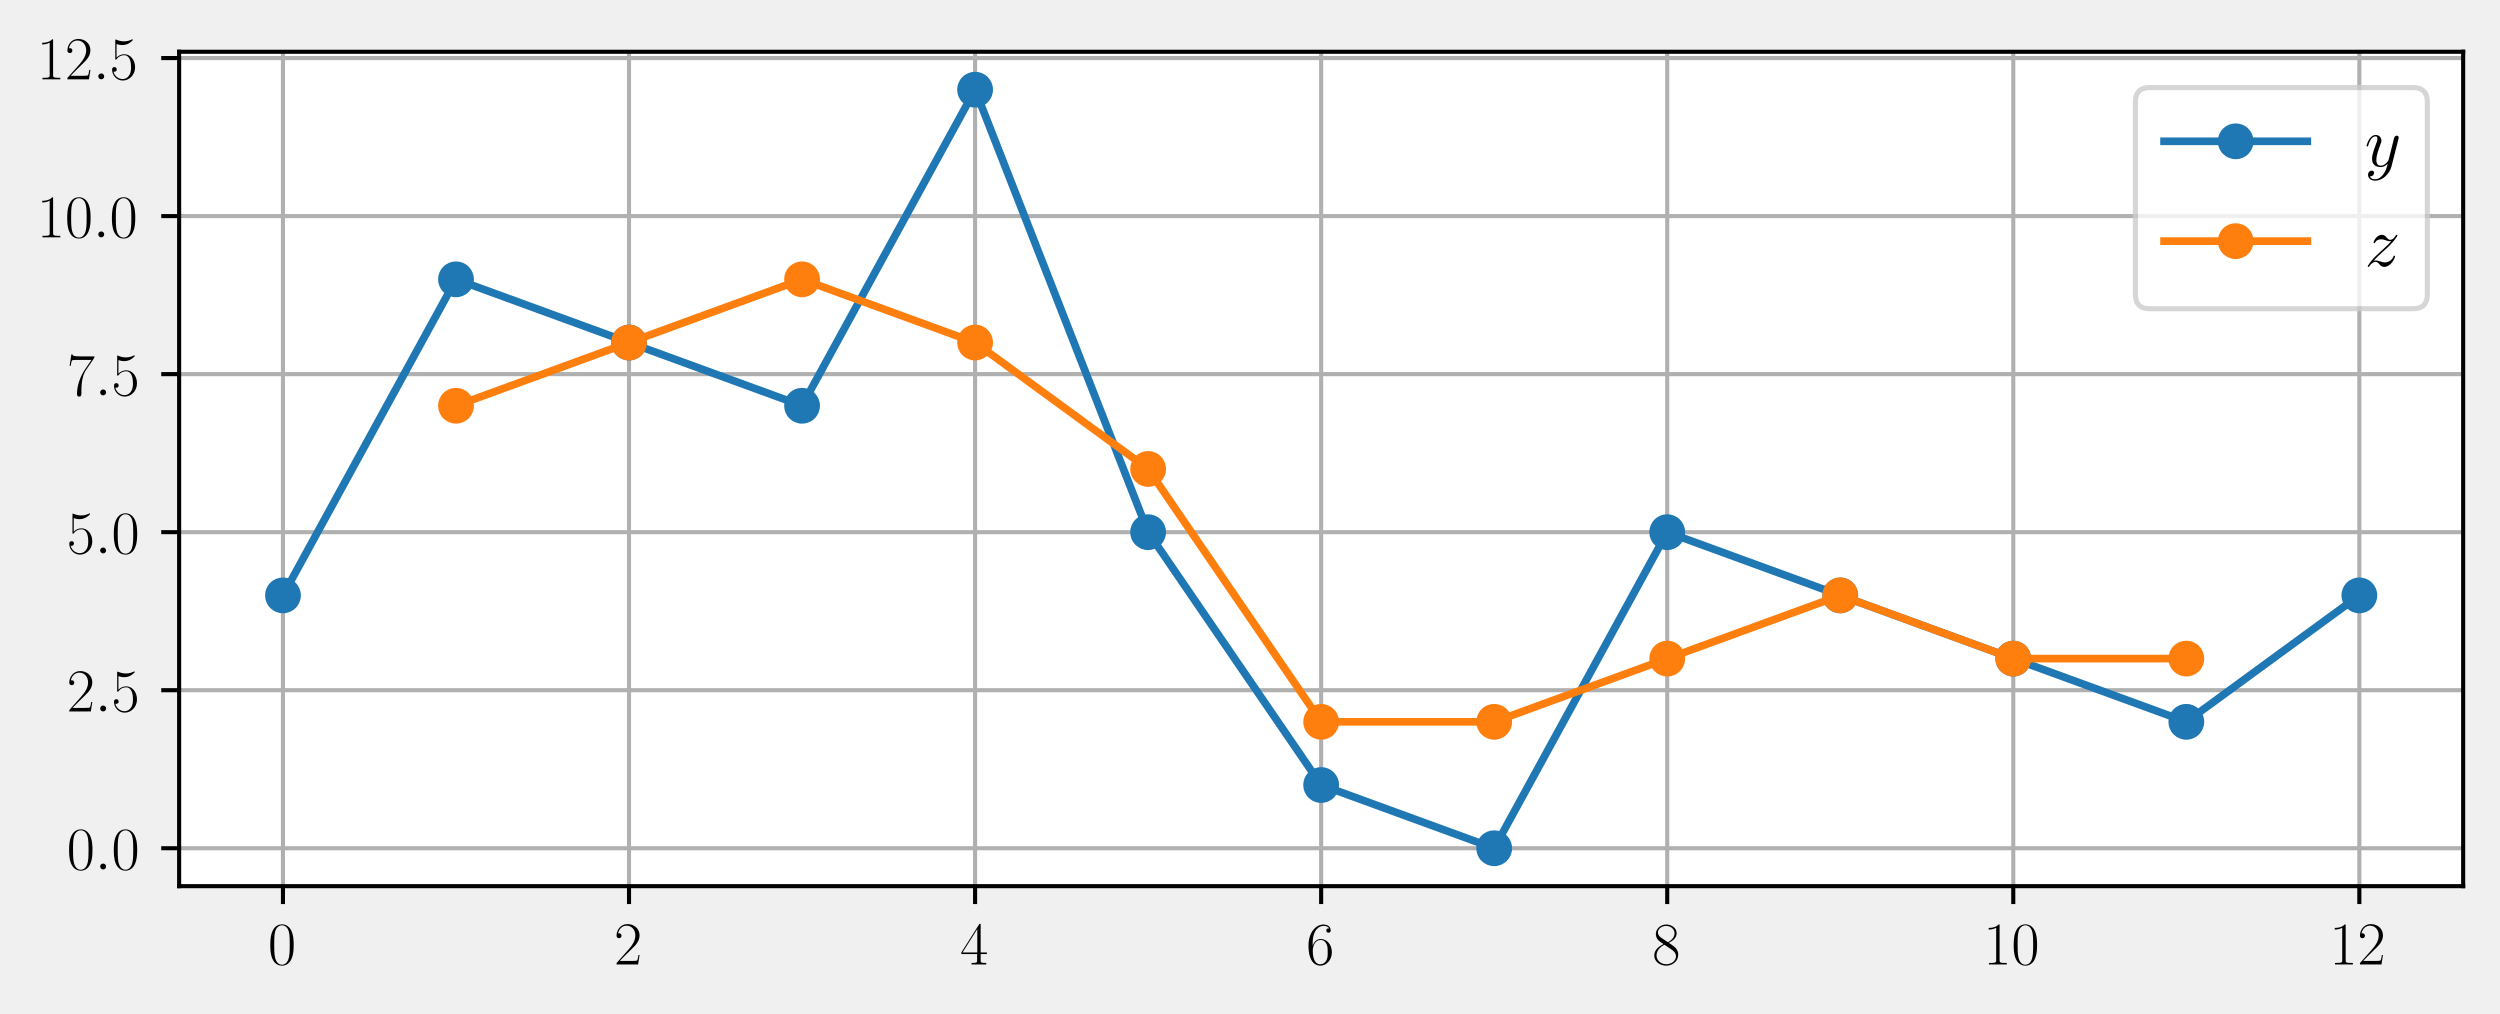
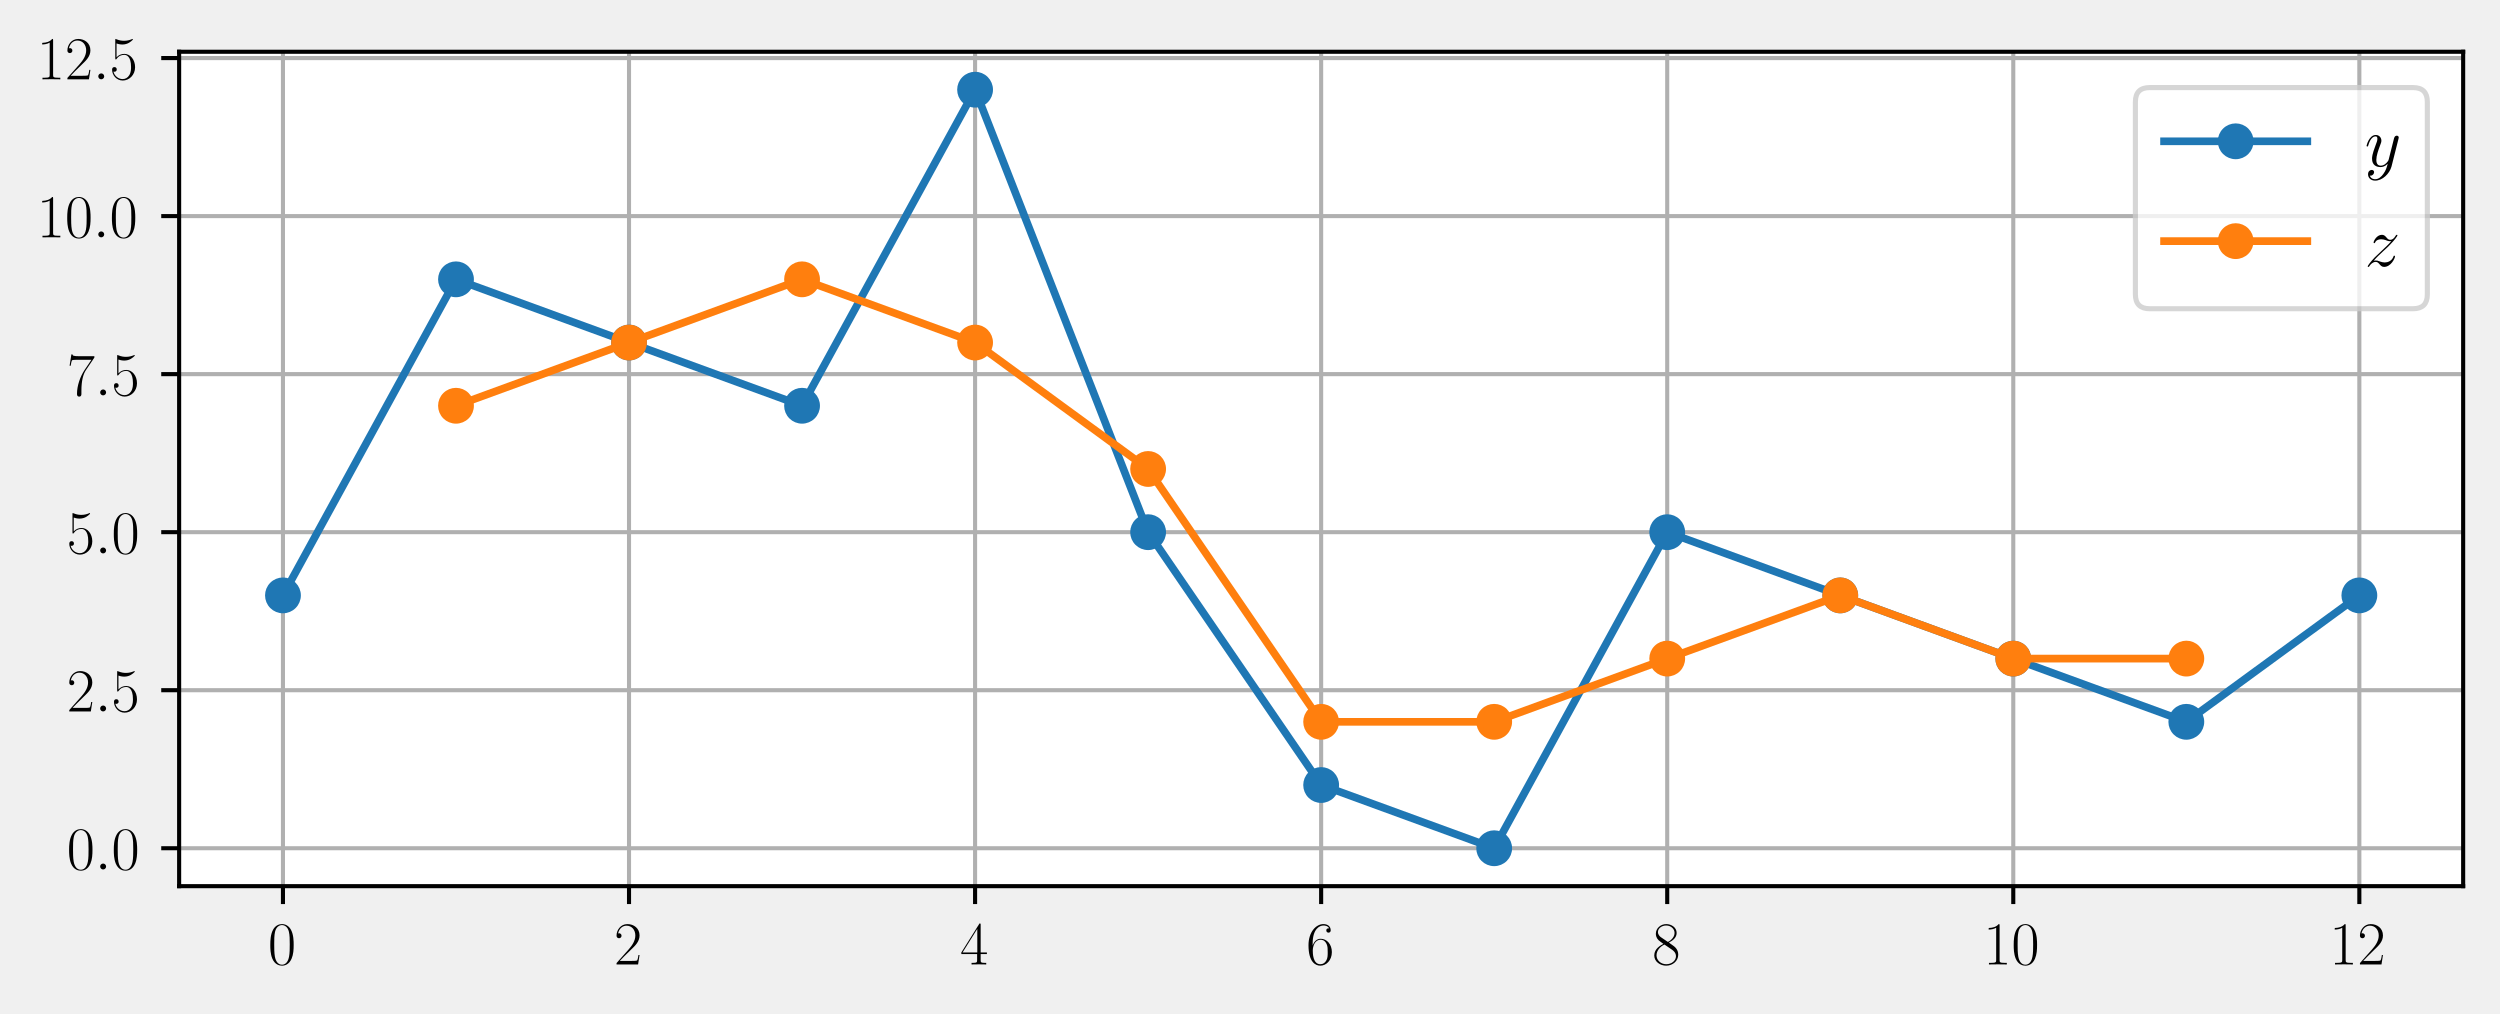
<svg xmlns="http://www.w3.org/2000/svg" xmlns:xlink="http://www.w3.org/1999/xlink" height="198.022pt" version="1.1" viewBox="0 0 488.611 198.022" width="488.611pt">
  <defs>
    <style type="text/css">*{stroke-linecap:butt;stroke-linejoin:round;}</style>
  </defs>
  <g id="figure_1">
    <g id="patch_1">
      <path d="M 0 198.022  L 488.611 198.022  L 488.611 0  L 0 0  z " style="fill:none;" />
    </g>
    <g id="axes_1">
      <g id="patch_2">
        <path d="M 35.011 173.196  L 481.411 173.196  L 481.411 10.116  L 35.011 10.116  z " style="fill:#ffffff;" />
      </g>
      <g id="matplotlib.axis_1">
        <g id="xtick_1">
          <g id="line2d_1">
-             <path clip-path="url(#pe44356526d)" d="M 55.302 173.196  L 55.302 10.116  " style="fill:none;stroke:#b0b0b0;stroke-linecap:square;stroke-width:0.8;" />
+             <path clip-path="url(#pc7c67363ea)" d="M 55.302 173.196  L 55.302 10.116  " style="fill:none;stroke:#b0b0b0;stroke-linecap:square;stroke-width:0.8;" />
          </g>
          <g id="line2d_2">
            <defs>
-               <path d="M 0 0  L 0 3.5  " id="m5ad56a36f9" style="stroke:#000000;stroke-width:0.8;" />
+               <path d="M 0 0  L 0 3.5  " id="m2294f889f7" style="stroke:#000000;stroke-width:0.8;" />
            </defs>
            <g>
-               <use style="stroke:#000000;stroke-width:0.8;" x="55.302" xlink:href="#m5ad56a36f9" y="173.196" />
+               <use style="stroke:#000000;stroke-width:0.8;" x="55.302" xlink:href="#m2294f889f7" y="173.196" />
            </g>
          </g>
          <g id="text_1">
            <g transform="translate(52.37505 188.4978)scale(0.12 -0.12)">
              <defs>
-                 <path d="M 2688 2025  C 2688 2416 2682 3080 2413 3591  C 2176 4039 1798 4198 1466 4198  C 1158 4198 768 4058 525 3597  C 269 3118 243 2524 243 2025  C 243 1661 250 1106 448 619  C 723 -39 1216 -128 1466 -128  C 1760 -128 2208 -7 2470 600  C 2662 1042 2688 1559 2688 2025  z M 1466 -26  C 1056 -26 813 325 723 812  C 653 1188 653 1738 653 2096  C 653 2588 653 2997 736 3387  C 858 3929 1216 4096 1466 4096  C 1728 4096 2067 3923 2189 3400  C 2272 3036 2278 2607 2278 2096  C 2278 1680 2278 1169 2202 792  C 2067 95 1690 -26 1466 -26  z " id="CMR17-30" transform="scale(0.015625)" />
+                 <path d="M 2688 2038  C 2688 2430 2682 3099 2413 3613  C 2176 4063 1798 4224 1466 4224  C 1158 4224 768 4082 525 3620  C 269 3137 243 2539 243 2038  C 243 1671 250 1112 448 623  C 723 -39 1216 -128 1466 -128  C 1760 -128 2208 -7 2470 604  C 2662 1048 2688 1568 2688 2038  z M 1466 -26  C 1056 -26 813 328 723 816  C 653 1196 653 1749 653 2109  C 653 2604 653 3015 736 3407  C 858 3954 1216 4121 1466 4121  C 1728 4121 2067 3947 2189 3420  C 2272 3054 2278 2623 2278 2109  C 2278 1691 2278 1176 2202 797  C 2067 96 1690 -26 1466 -26  z " id="CMR17-30" transform="scale(0.015625)" />
              </defs>
              <use transform="scale(0.996264)" xlink:href="#CMR17-30" />
            </g>
          </g>
        </g>
        <g id="xtick_2">
          <g id="line2d_3">
-             <path clip-path="url(#pe44356526d)" d="M 122.938 173.196  L 122.938 10.116  " style="fill:none;stroke:#b0b0b0;stroke-linecap:square;stroke-width:0.8;" />
+             <path clip-path="url(#pc7c67363ea)" d="M 122.938 173.196  L 122.938 10.116  " style="fill:none;stroke:#b0b0b0;stroke-linecap:square;stroke-width:0.8;" />
          </g>
          <g id="line2d_4">
            <g>
-               <use style="stroke:#000000;stroke-width:0.8;" x="122.938" xlink:href="#m5ad56a36f9" y="173.196" />
+               <use style="stroke:#000000;stroke-width:0.8;" x="122.938" xlink:href="#m2294f889f7" y="173.196" />
            </g>
          </g>
          <g id="text_2">
            <g transform="translate(120.0114 188.4978)scale(0.12 -0.12)">
              <defs>
-                 <path d="M 2669 989  L 2554 989  C 2490 536 2438 459 2413 420  C 2381 369 1920 369 1830 369  L 602 369  C 832 619 1280 1072 1824 1597  C 2214 1967 2669 2402 2669 3035  C 2669 3790 2067 4224 1395 4224  C 691 4224 262 3604 262 3030  C 262 2780 448 2748 525 2748  C 589 2748 781 2787 781 3010  C 781 3207 614 3264 525 3264  C 486 3264 448 3258 422 3245  C 544 3790 915 4058 1306 4058  C 1862 4058 2227 3617 2227 3035  C 2227 2479 1901 2000 1536 1584  L 262 146  L 262 0  L 2515 0  L 2669 989  z " id="CMR17-32" transform="scale(0.015625)" />
+                 <path d="M 2669 990  L 2554 990  C 2490 537 2438 460 2413 422  C 2381 371 1920 371 1830 371  L 602 371  C 832 620 1280 1073 1824 1596  C 2214 1966 2669 2400 2669 3033  C 2669 3788 2067 4224 1395 4224  C 691 4224 262 3603 262 3027  C 262 2777 448 2745 525 2745  C 589 2745 781 2783 781 3007  C 781 3206 614 3264 525 3264  C 486 3264 448 3257 422 3244  C 544 3788 915 4057 1306 4057  C 1862 4057 2227 3616 2227 3033  C 2227 2477 1901 1998 1536 1583  L 262 147  L 262 0  L 2515 0  L 2669 990  z " id="CMR17-32" transform="scale(0.015625)" />
              </defs>
              <use transform="scale(0.996264)" xlink:href="#CMR17-32" />
            </g>
          </g>
        </g>
        <g id="xtick_3">
          <g id="line2d_5">
-             <path clip-path="url(#pe44356526d)" d="M 190.574 173.196  L 190.574 10.116  " style="fill:none;stroke:#b0b0b0;stroke-linecap:square;stroke-width:0.8;" />
+             <path clip-path="url(#pc7c67363ea)" d="M 190.574 173.196  L 190.574 10.116  " style="fill:none;stroke:#b0b0b0;stroke-linecap:square;stroke-width:0.8;" />
          </g>
          <g id="line2d_6">
            <g>
-               <use style="stroke:#000000;stroke-width:0.8;" x="190.574" xlink:href="#m5ad56a36f9" y="173.196" />
+               <use style="stroke:#000000;stroke-width:0.8;" x="190.574" xlink:href="#m2294f889f7" y="173.196" />
            </g>
          </g>
          <g id="text_3">
            <g transform="translate(187.6478 188.4978)scale(0.12 -0.12)">
              <defs>
-                 <path d="M 2150 4122  C 2150 4256 2144 4256 2029 4256  L 128 1254  L 128 1088  L 1779 1088  L 1779 457  C 1779 224 1766 160 1318 160  L 1197 160  L 1197 0  C 1402 0 1747 0 1965 0  C 2182 0 2528 0 2733 0  L 2733 160  L 2611 160  C 2163 160 2150 224 2150 457  L 2150 1088  L 2803 1088  L 2803 1254  L 2150 1254  L 2150 4122  z M 1798 3703  L 1798 1254  L 256 1254  L 1798 3703  z " id="CMR17-34" transform="scale(0.015625)" />
+                 <path d="M 2150 4147  C 2150 4281 2144 4288 2029 4288  L 128 1254  L 128 1088  L 1779 1088  L 1779 460  C 1779 230 1766 166 1318 166  L 1197 166  L 1197 0  C 1402 12 1747 12 1965 12  C 2182 12 2528 12 2733 0  L 2733 166  L 2611 166  C 2163 166 2150 230 2150 460  L 2150 1088  L 2803 1088  L 2803 1254  L 2150 1254  L 2150 4147  z M 1798 3723  L 1798 1254  L 256 1254  L 1798 3723  z " id="CMR17-34" transform="scale(0.015625)" />
              </defs>
              <use transform="scale(0.996264)" xlink:href="#CMR17-34" />
            </g>
          </g>
        </g>
        <g id="xtick_4">
          <g id="line2d_7">
-             <path clip-path="url(#pe44356526d)" d="M 258.211 173.196  L 258.211 10.116  " style="fill:none;stroke:#b0b0b0;stroke-linecap:square;stroke-width:0.8;" />
+             <path clip-path="url(#pc7c67363ea)" d="M 258.211 173.196  L 258.211 10.116  " style="fill:none;stroke:#b0b0b0;stroke-linecap:square;stroke-width:0.8;" />
          </g>
          <g id="line2d_8">
            <g>
-               <use style="stroke:#000000;stroke-width:0.8;" x="258.211" xlink:href="#m5ad56a36f9" y="173.196" />
+               <use style="stroke:#000000;stroke-width:0.8;" x="258.211" xlink:href="#m2294f889f7" y="173.196" />
            </g>
          </g>
          <g id="text_4">
            <g transform="translate(255.2841 188.4978)scale(0.12 -0.12)">
              <defs>
-                 <path d="M 678 2176  C 678 3690 1395 4032 1811 4032  C 1946 4032 2272 4009 2400 3776  C 2298 3776 2106 3776 2106 3553  C 2106 3381 2246 3323 2336 3323  C 2394 3323 2566 3348 2566 3560  C 2566 3954 2246 4179 1805 4179  C 1043 4179 243 3390 243 1984  C 243 253 966 -128 1478 -128  C 2099 -128 2688 427 2688 1283  C 2688 2081 2170 2662 1517 2662  C 1126 2662 838 2407 678 1960  L 678 2176  z M 1478 25  C 691 25 691 1200 691 1436  C 691 1896 909 2560 1504 2560  C 1613 2560 1926 2560 2138 2120  C 2253 1870 2253 1609 2253 1289  C 2253 944 2253 690 2118 434  C 1978 171 1773 25 1478 25  z " id="CMR17-36" transform="scale(0.015625)" />
+                 <path d="M 678 2198  C 678 3712 1395 4076 1811 4076  C 1946 4076 2272 4049 2400 3782  C 2298 3782 2106 3782 2106 3558  C 2106 3385 2246 3328 2336 3328  C 2394 3328 2566 3353 2566 3571  C 2566 3987 2246 4224 1805 4224  C 1043 4224 243 3411 243 2011  C 243 257 966 -128 1478 -128  C 2099 -128 2688 431 2688 1295  C 2688 2101 2170 2688 1517 2688  C 1126 2688 838 2430 678 1979  L 678 2198  z M 1478 25  C 691 25 691 1212 691 1450  C 691 1914 909 2585 1504 2585  C 1613 2585 1926 2585 2138 2140  C 2253 1889 2253 1624 2253 1302  C 2253 954 2253 696 2118 438  C 1978 173 1773 25 1478 25  z " id="CMR17-36" transform="scale(0.015625)" />
              </defs>
              <use transform="scale(0.996264)" xlink:href="#CMR17-36" />
            </g>
          </g>
        </g>
        <g id="xtick_5">
          <g id="line2d_9">
-             <path clip-path="url(#pe44356526d)" d="M 325.847 173.196  L 325.847 10.116  " style="fill:none;stroke:#b0b0b0;stroke-linecap:square;stroke-width:0.8;" />
+             <path clip-path="url(#pc7c67363ea)" d="M 325.847 173.196  L 325.847 10.116  " style="fill:none;stroke:#b0b0b0;stroke-linecap:square;stroke-width:0.8;" />
          </g>
          <g id="line2d_10">
            <g>
-               <use style="stroke:#000000;stroke-width:0.8;" x="325.847" xlink:href="#m5ad56a36f9" y="173.196" />
+               <use style="stroke:#000000;stroke-width:0.8;" x="325.847" xlink:href="#m2294f889f7" y="173.196" />
            </g>
          </g>
          <g id="text_5">
            <g transform="translate(322.9205 188.4978)scale(0.12 -0.12)">
              <defs>
-                 <path d="M 1741 2264  C 2144 2467 2554 2773 2554 3263  C 2554 3841 1990 4179 1472 4179  C 890 4179 378 3759 378 3180  C 378 3021 416 2747 666 2505  C 730 2442 998 2251 1171 2130  C 883 1983 211 1634 211 934  C 211 279 838 -128 1459 -128  C 2144 -128 2720 362 2720 1010  C 2720 1590 2330 1857 2074 2029  L 1741 2264  z M 902 2822  C 851 2854 595 3051 595 3351  C 595 3739 998 4032 1459 4032  C 1965 4032 2336 3676 2336 3262  C 2336 2669 1670 2331 1638 2331  C 1632 2331 1626 2331 1574 2370  L 902 2822  z M 2080 1519  C 2176 1449 2483 1240 2483 851  C 2483 381 2010 25 1472 25  C 890 25 448 438 448 940  C 448 1443 838 1862 1280 2060  L 2080 1519  z " id="CMR17-38" transform="scale(0.015625)" />
+                 <path d="M 1741 2289  C 2144 2494 2554 2803 2554 3298  C 2554 3884 1990 4224 1472 4224  C 890 4224 378 3800 378 3215  C 378 3054 416 2777 666 2533  C 730 2469 998 2276 1171 2154  C 883 2006 211 1652 211 945  C 211 282 838 -128 1459 -128  C 2144 -128 2720 366 2720 1022  C 2720 1607 2330 1877 2074 2051  L 1741 2289  z M 902 2855  C 851 2887 595 3086 595 3388  C 595 3781 998 4076 1459 4076  C 1965 4076 2336 3716 2336 3298  C 2336 2700 1670 2359 1638 2359  C 1632 2359 1626 2359 1574 2398  L 902 2855  z M 2080 1536  C 2176 1466 2483 1253 2483 861  C 2483 385 2010 25 1472 25  C 890 25 448 443 448 951  C 448 1459 838 1884 1280 2083  L 2080 1536  z " id="CMR17-38" transform="scale(0.015625)" />
              </defs>
              <use transform="scale(0.996264)" xlink:href="#CMR17-38" />
            </g>
          </g>
        </g>
        <g id="xtick_6">
          <g id="line2d_11">
-             <path clip-path="url(#pe44356526d)" d="M 393.483 173.196  L 393.483 10.116  " style="fill:none;stroke:#b0b0b0;stroke-linecap:square;stroke-width:0.8;" />
+             <path clip-path="url(#pc7c67363ea)" d="M 393.483 173.196  L 393.483 10.116  " style="fill:none;stroke:#b0b0b0;stroke-linecap:square;stroke-width:0.8;" />
          </g>
          <g id="line2d_12">
            <g>
-               <use style="stroke:#000000;stroke-width:0.8;" x="393.483" xlink:href="#m5ad56a36f9" y="173.196" />
+               <use style="stroke:#000000;stroke-width:0.8;" x="393.483" xlink:href="#m2294f889f7" y="173.196" />
            </g>
          </g>
          <g id="text_6">
            <g transform="translate(387.6304 188.4978)scale(0.12 -0.12)">
              <defs>
-                 <path d="M 1702 4058  C 1702 4192 1696 4192 1606 4192  C 1357 3916 979 3827 621 3827  C 602 3827 570 3827 563 3808  C 557 3795 557 3782 557 3648  C 755 3648 1088 3686 1344 3839  L 1344 461  C 1344 236 1331 160 781 160  L 589 160  L 589 0  C 896 0 1216 0 1523 0  C 1830 0 2150 0 2458 0  L 2458 160  L 2266 160  C 1715 160 1702 230 1702 458  L 1702 4058  z " id="CMR17-31" transform="scale(0.015625)" />
+                 <path d="M 1702 4083  C 1702 4217 1696 4224 1606 4224  C 1357 3927 979 3833 621 3820  C 602 3820 570 3820 563 3808  C 557 3795 557 3782 557 3648  C 755 3648 1088 3686 1344 3839  L 1344 467  C 1344 243 1331 166 781 166  L 589 166  L 589 0  C 896 6 1216 12 1523 12  C 1830 12 2150 6 2458 0  L 2458 166  L 2266 166  C 1715 166 1702 236 1702 467  L 1702 4083  z " id="CMR17-31" transform="scale(0.015625)" />
              </defs>
              <use transform="scale(0.996264)" xlink:href="#CMR17-31" />
              <use transform="translate(45.69048 0)scale(0.996264)" xlink:href="#CMR17-30" />
            </g>
          </g>
        </g>
        <g id="xtick_7">
          <g id="line2d_13">
-             <path clip-path="url(#pe44356526d)" d="M 461.12 173.196  L 461.12 10.116  " style="fill:none;stroke:#b0b0b0;stroke-linecap:square;stroke-width:0.8;" />
+             <path clip-path="url(#pc7c67363ea)" d="M 461.12 173.196  L 461.12 10.116  " style="fill:none;stroke:#b0b0b0;stroke-linecap:square;stroke-width:0.8;" />
          </g>
          <g id="line2d_14">
            <g>
-               <use style="stroke:#000000;stroke-width:0.8;" x="461.12" xlink:href="#m5ad56a36f9" y="173.196" />
+               <use style="stroke:#000000;stroke-width:0.8;" x="461.12" xlink:href="#m2294f889f7" y="173.196" />
            </g>
          </g>
          <g id="text_7">
            <g transform="translate(455.2667 188.4978)scale(0.12 -0.12)">
              <use transform="scale(0.996264)" xlink:href="#CMR17-31" />
              <use transform="translate(45.69048 0)scale(0.996264)" xlink:href="#CMR17-32" />
            </g>
          </g>
        </g>
      </g>
      <g id="matplotlib.axis_2">
        <g id="ytick_1">
          <g id="line2d_15">
-             <path clip-path="url(#pe44356526d)" d="M 35.011 165.783  L 481.411 165.783  " style="fill:none;stroke:#b0b0b0;stroke-linecap:square;stroke-width:0.8;" />
+             <path clip-path="url(#pc7c67363ea)" d="M 35.011 165.783  L 481.411 165.783  " style="fill:none;stroke:#b0b0b0;stroke-linecap:square;stroke-width:0.8;" />
          </g>
          <g id="line2d_16">
            <defs>
-               <path d="M 0 0  L -3.5 0  " id="md5fdf3a765" style="stroke:#000000;stroke-width:0.8;" />
+               <path d="M 0 0  L -3.5 0  " id="m60856b01ac" style="stroke:#000000;stroke-width:0.8;" />
            </defs>
            <g>
-               <use style="stroke:#000000;stroke-width:0.8;" x="35.011" xlink:href="#md5fdf3a765" y="165.783" />
+               <use style="stroke:#000000;stroke-width:0.8;" x="35.011" xlink:href="#m60856b01ac" y="165.783" />
            </g>
          </g>
          <g id="text_8">
            <g transform="translate(13.05299 169.934)scale(0.12 -0.12)">
              <defs>
-                 <path d="M 1178 307  C 1178 492 1024 619 870 619  C 685 619 557 466 557 313  C 557 128 710 0 864 0  C 1050 0 1178 153 1178 307  z " id="CMMI12-3a" transform="scale(0.015625)" />
+                 <path d="M 1178 307  C 1178 492 1024 620 870 620  C 685 620 557 467 557 313  C 557 128 710 0 864 0  C 1050 0 1178 153 1178 307  z " id="CMMI12-3a" transform="scale(0.015625)" />
              </defs>
              <use transform="scale(0.996264)" xlink:href="#CMR17-30" />
              <use transform="translate(45.69048 0)scale(0.996264)" xlink:href="#CMMI12-3a" />
              <use transform="translate(72.78765 0)scale(0.996264)" xlink:href="#CMR17-30" />
            </g>
          </g>
        </g>
        <g id="ytick_2">
          <g id="line2d_17">
-             <path clip-path="url(#pe44356526d)" d="M 35.011 134.897  L 481.411 134.897  " style="fill:none;stroke:#b0b0b0;stroke-linecap:square;stroke-width:0.8;" />
+             <path clip-path="url(#pc7c67363ea)" d="M 35.011 134.897  L 481.411 134.897  " style="fill:none;stroke:#b0b0b0;stroke-linecap:square;stroke-width:0.8;" />
          </g>
          <g id="line2d_18">
            <g>
-               <use style="stroke:#000000;stroke-width:0.8;" x="35.011" xlink:href="#md5fdf3a765" y="134.897" />
+               <use style="stroke:#000000;stroke-width:0.8;" x="35.011" xlink:href="#m60856b01ac" y="134.897" />
            </g>
          </g>
          <g id="text_9">
            <g transform="translate(13.05299 139.0476)scale(0.12 -0.12)">
              <defs>
-                 <path d="M 730 3692  C 794 3666 1056 3584 1325 3584  C 1920 3584 2246 3911 2432 4100  C 2432 4157 2432 4192 2394 4192  C 2387 4192 2374 4192 2323 4163  C 2099 4058 1837 3973 1517 3973  C 1325 3973 1037 3999 723 4139  C 653 4171 640 4171 634 4171  C 602 4171 595 4164 595 4037  L 595 2203  C 595 2089 595 2057 659 2057  C 691 2057 704 2070 736 2114  C 941 2401 1222 2522 1542 2522  C 1766 2522 2246 2382 2246 1289  C 2246 1085 2246 715 2054 421  C 1894 159 1645 25 1370 25  C 947 25 518 320 403 814  C 429 807 480 795 506 795  C 589 795 749 840 749 1038  C 749 1210 627 1280 506 1280  C 358 1280 262 1190 262 1011  C 262 454 704 -128 1382 -128  C 2042 -128 2669 440 2669 1264  C 2669 2030 2170 2624 1549 2624  C 1222 2624 947 2503 730 2274  L 730 3692  z " id="CMR17-35" transform="scale(0.015625)" />
+                 <path d="M 730 3750  C 794 3724 1056 3641 1325 3641  C 1920 3641 2246 3961 2432 4140  C 2432 4191 2432 4224 2394 4224  C 2387 4224 2374 4224 2323 4198  C 2099 4102 1837 4032 1517 4032  C 1325 4032 1037 4055 723 4191  C 653 4224 640 4224 634 4224  C 602 4224 595 4217 595 4090  L 595 2231  C 595 2113 595 2080 659 2080  C 691 2080 704 2093 736 2139  C 941 2435 1222 2560 1542 2560  C 1766 2560 2246 2415 2246 1293  C 2246 1087 2246 716 2054 422  C 1894 159 1645 25 1370 25  C 947 25 518 319 403 812  C 429 806 480 793 506 793  C 589 793 749 838 749 1036  C 749 1209 627 1280 506 1280  C 358 1280 262 1190 262 1011  C 262 454 704 -128 1382 -128  C 2042 -128 2669 441 2669 1267  C 2669 2054 2170 2662 1549 2662  C 1222 2662 947 2540 730 2304  L 730 3750  z " id="CMR17-35" transform="scale(0.015625)" />
              </defs>
              <use transform="scale(0.996264)" xlink:href="#CMR17-32" />
              <use transform="translate(45.69048 0)scale(0.996264)" xlink:href="#CMMI12-3a" />
              <use transform="translate(72.78765 0)scale(0.996264)" xlink:href="#CMR17-35" />
            </g>
          </g>
        </g>
        <g id="ytick_3">
          <g id="line2d_19">
-             <path clip-path="url(#pe44356526d)" d="M 35.011 104.01  L 481.411 104.01  " style="fill:none;stroke:#b0b0b0;stroke-linecap:square;stroke-width:0.8;" />
+             <path clip-path="url(#pc7c67363ea)" d="M 35.011 104.01  L 481.411 104.01  " style="fill:none;stroke:#b0b0b0;stroke-linecap:square;stroke-width:0.8;" />
          </g>
          <g id="line2d_20">
            <g>
-               <use style="stroke:#000000;stroke-width:0.8;" x="35.011" xlink:href="#md5fdf3a765" y="104.01" />
+               <use style="stroke:#000000;stroke-width:0.8;" x="35.011" xlink:href="#m60856b01ac" y="104.01" />
            </g>
          </g>
          <g id="text_10">
            <g transform="translate(13.05299 108.1613)scale(0.12 -0.12)">
              <use transform="scale(0.996264)" xlink:href="#CMR17-35" />
              <use transform="translate(45.69048 0)scale(0.996264)" xlink:href="#CMMI12-3a" />
              <use transform="translate(72.78765 0)scale(0.996264)" xlink:href="#CMR17-30" />
            </g>
          </g>
        </g>
        <g id="ytick_4">
          <g id="line2d_21">
-             <path clip-path="url(#pe44356526d)" d="M 35.011 73.124  L 481.411 73.124  " style="fill:none;stroke:#b0b0b0;stroke-linecap:square;stroke-width:0.8;" />
+             <path clip-path="url(#pc7c67363ea)" d="M 35.011 73.124  L 481.411 73.124  " style="fill:none;stroke:#b0b0b0;stroke-linecap:square;stroke-width:0.8;" />
          </g>
          <g id="line2d_22">
            <g>
-               <use style="stroke:#000000;stroke-width:0.8;" x="35.011" xlink:href="#md5fdf3a765" y="73.124" />
+               <use style="stroke:#000000;stroke-width:0.8;" x="35.011" xlink:href="#m60856b01ac" y="73.124" />
            </g>
          </g>
          <g id="text_11">
            <g transform="translate(13.05299 77.27491)scale(0.12 -0.12)">
              <defs>
-                 <path d="M 2886 3941  L 2886 4081  L 1382 4081  C 634 4081 621 4165 595 4288  L 480 4288  L 294 3094  L 410 3094  C 429 3215 474 3540 550 3661  C 589 3712 1062 3712 1171 3712  L 2579 3712  L 1869 2661  C 1395 1954 1069 999 1069 165  C 1069 89 1069 -128 1299 -128  C 1530 -128 1530 89 1530 171  L 1530 465  C 1530 1508 1709 2196 2003 2636  L 2886 3941  z " id="CMR17-37" transform="scale(0.015625)" />
+                 <path d="M 2886 3955  L 2886 4096  L 1382 4096  C 634 4096 621 4166 595 4288  L 480 4288  L 294 3104  L 410 3104  C 429 3226 474 3552 550 3673  C 589 3724 1062 3724 1171 3724  L 2579 3724  L 1869 2670  C 1395 1961 1069 1003 1069 166  C 1069 89 1069 -128 1299 -128  C 1530 -128 1530 89 1530 172  L 1530 466  C 1530 1514 1709 2204 2003 2644  L 2886 3955  z " id="CMR17-37" transform="scale(0.015625)" />
              </defs>
              <use transform="scale(0.996264)" xlink:href="#CMR17-37" />
              <use transform="translate(45.69048 0)scale(0.996264)" xlink:href="#CMMI12-3a" />
              <use transform="translate(72.78765 0)scale(0.996264)" xlink:href="#CMR17-35" />
            </g>
          </g>
        </g>
        <g id="ytick_5">
          <g id="line2d_23">
-             <path clip-path="url(#pe44356526d)" d="M 35.011 42.237  L 481.411 42.237  " style="fill:none;stroke:#b0b0b0;stroke-linecap:square;stroke-width:0.8;" />
+             <path clip-path="url(#pc7c67363ea)" d="M 35.011 42.237  L 481.411 42.237  " style="fill:none;stroke:#b0b0b0;stroke-linecap:square;stroke-width:0.8;" />
          </g>
          <g id="line2d_24">
            <g>
-               <use style="stroke:#000000;stroke-width:0.8;" x="35.011" xlink:href="#md5fdf3a765" y="42.237" />
+               <use style="stroke:#000000;stroke-width:0.8;" x="35.011" xlink:href="#m60856b01ac" y="42.237" />
            </g>
          </g>
          <g id="text_12">
            <g transform="translate(7.2 46.38854)scale(0.12 -0.12)">
              <use transform="scale(0.996264)" xlink:href="#CMR17-31" />
              <use transform="translate(45.69048 0)scale(0.996264)" xlink:href="#CMR17-30" />
              <use transform="translate(91.38095 0)scale(0.996264)" xlink:href="#CMMI12-3a" />
              <use transform="translate(118.4781 0)scale(0.996264)" xlink:href="#CMR17-30" />
            </g>
          </g>
        </g>
        <g id="ytick_6">
          <g id="line2d_25">
-             <path clip-path="url(#pe44356526d)" d="M 35.011 11.351  L 481.411 11.351  " style="fill:none;stroke:#b0b0b0;stroke-linecap:square;stroke-width:0.8;" />
+             <path clip-path="url(#pc7c67363ea)" d="M 35.011 11.351  L 481.411 11.351  " style="fill:none;stroke:#b0b0b0;stroke-linecap:square;stroke-width:0.8;" />
          </g>
          <g id="line2d_26">
            <g>
-               <use style="stroke:#000000;stroke-width:0.8;" x="35.011" xlink:href="#md5fdf3a765" y="11.351" />
+               <use style="stroke:#000000;stroke-width:0.8;" x="35.011" xlink:href="#m60856b01ac" y="11.351" />
            </g>
          </g>
          <g id="text_13">
            <g transform="translate(7.2 15.50218)scale(0.12 -0.12)">
              <use transform="scale(0.996264)" xlink:href="#CMR17-31" />
              <use transform="translate(45.69048 0)scale(0.996264)" xlink:href="#CMR17-32" />
              <use transform="translate(91.38095 0)scale(0.996264)" xlink:href="#CMMI12-3a" />
              <use transform="translate(118.4781 0)scale(0.996264)" xlink:href="#CMR17-35" />
            </g>
          </g>
        </g>
      </g>
      <g id="line2d_27">
-         <path clip-path="url(#pe44356526d)" d="M 55.302 116.365  L 89.12 54.592  L 122.938 66.947  L 156.756 79.301  L 190.574 17.528  L 224.392 104.01  L 258.211 153.428  L 292.029 165.783  L 325.847 104.01  L 359.665 116.365  L 393.483 128.719  L 427.302 141.074  L 461.12 116.365  " style="fill:none;stroke:#1f77b4;stroke-linecap:square;stroke-width:1.5;" />
+         <path clip-path="url(#pc7c67363ea)" d="M 55.302 116.365  L 89.12 54.592  L 122.938 66.947  L 156.756 79.301  L 190.574 17.528  L 224.392 104.01  L 258.211 153.428  L 292.029 165.783  L 325.847 104.01  L 359.665 116.365  L 393.483 128.719  L 427.302 141.074  L 461.12 116.365  " style="fill:none;stroke:#1f77b4;stroke-linecap:square;stroke-width:1.5;" />
        <defs>
-           <path d="M 0 3  C 0.796 3 1.559 2.684 2.121 2.121  C 2.684 1.559 3 0.796 3 0  C 3 -0.796 2.684 -1.559 2.121 -2.121  C 1.559 -2.684 0.796 -3 0 -3  C -0.796 -3 -1.559 -2.684 -2.121 -2.121  C -2.684 -1.559 -3 -0.796 -3 0  C -3 0.796 -2.684 1.559 -2.121 2.121  C -1.559 2.684 -0.796 3 0 3  z " id="mad0268e6ea" style="stroke:#1f77b4;" />
+           <path d="M 0 3  C 0.796 3 1.559 2.684 2.121 2.121  C 2.684 1.559 3 0.796 3 0  C 3 -0.796 2.684 -1.559 2.121 -2.121  C 1.559 -2.684 0.796 -3 0 -3  C -0.796 -3 -1.559 -2.684 -2.121 -2.121  C -2.684 -1.559 -3 -0.796 -3 0  C -3 0.796 -2.684 1.559 -2.121 2.121  C -1.559 2.684 -0.796 3 0 3  z " id="mfbe352704d" style="stroke:#1f77b4;" />
        </defs>
-         <g clip-path="url(#pe44356526d)">
-           <use style="fill:#1f77b4;stroke:#1f77b4;" x="55.302" xlink:href="#mad0268e6ea" y="116.365" />
-           <use style="fill:#1f77b4;stroke:#1f77b4;" x="89.12" xlink:href="#mad0268e6ea" y="54.592" />
-           <use style="fill:#1f77b4;stroke:#1f77b4;" x="122.938" xlink:href="#mad0268e6ea" y="66.947" />
-           <use style="fill:#1f77b4;stroke:#1f77b4;" x="156.756" xlink:href="#mad0268e6ea" y="79.301" />
-           <use style="fill:#1f77b4;stroke:#1f77b4;" x="190.574" xlink:href="#mad0268e6ea" y="17.528" />
-           <use style="fill:#1f77b4;stroke:#1f77b4;" x="224.392" xlink:href="#mad0268e6ea" y="104.01" />
-           <use style="fill:#1f77b4;stroke:#1f77b4;" x="258.211" xlink:href="#mad0268e6ea" y="153.428" />
-           <use style="fill:#1f77b4;stroke:#1f77b4;" x="292.029" xlink:href="#mad0268e6ea" y="165.783" />
-           <use style="fill:#1f77b4;stroke:#1f77b4;" x="325.847" xlink:href="#mad0268e6ea" y="104.01" />
-           <use style="fill:#1f77b4;stroke:#1f77b4;" x="359.665" xlink:href="#mad0268e6ea" y="116.365" />
-           <use style="fill:#1f77b4;stroke:#1f77b4;" x="393.483" xlink:href="#mad0268e6ea" y="128.719" />
-           <use style="fill:#1f77b4;stroke:#1f77b4;" x="427.302" xlink:href="#mad0268e6ea" y="141.074" />
-           <use style="fill:#1f77b4;stroke:#1f77b4;" x="461.12" xlink:href="#mad0268e6ea" y="116.365" />
+         <g clip-path="url(#pc7c67363ea)">
+           <use style="fill:#1f77b4;stroke:#1f77b4;" x="55.302" xlink:href="#mfbe352704d" y="116.365" />
+           <use style="fill:#1f77b4;stroke:#1f77b4;" x="89.12" xlink:href="#mfbe352704d" y="54.592" />
+           <use style="fill:#1f77b4;stroke:#1f77b4;" x="122.938" xlink:href="#mfbe352704d" y="66.947" />
+           <use style="fill:#1f77b4;stroke:#1f77b4;" x="156.756" xlink:href="#mfbe352704d" y="79.301" />
+           <use style="fill:#1f77b4;stroke:#1f77b4;" x="190.574" xlink:href="#mfbe352704d" y="17.528" />
+           <use style="fill:#1f77b4;stroke:#1f77b4;" x="224.392" xlink:href="#mfbe352704d" y="104.01" />
+           <use style="fill:#1f77b4;stroke:#1f77b4;" x="258.211" xlink:href="#mfbe352704d" y="153.428" />
+           <use style="fill:#1f77b4;stroke:#1f77b4;" x="292.029" xlink:href="#mfbe352704d" y="165.783" />
+           <use style="fill:#1f77b4;stroke:#1f77b4;" x="325.847" xlink:href="#mfbe352704d" y="104.01" />
+           <use style="fill:#1f77b4;stroke:#1f77b4;" x="359.665" xlink:href="#mfbe352704d" y="116.365" />
+           <use style="fill:#1f77b4;stroke:#1f77b4;" x="393.483" xlink:href="#mfbe352704d" y="128.719" />
+           <use style="fill:#1f77b4;stroke:#1f77b4;" x="427.302" xlink:href="#mfbe352704d" y="141.074" />
+           <use style="fill:#1f77b4;stroke:#1f77b4;" x="461.12" xlink:href="#mfbe352704d" y="116.365" />
        </g>
      </g>
      <g id="line2d_28">
-         <path clip-path="url(#pe44356526d)" d="M 89.12 79.301  L 122.938 66.947  L 156.756 54.592  L 190.574 66.947  L 224.392 91.656  L 258.211 141.074  L 292.029 141.074  L 325.847 128.719  L 359.665 116.365  L 393.483 128.719  L 427.302 128.719  " style="fill:none;stroke:#ff7f0e;stroke-linecap:square;stroke-width:1.5;" />
+         <path clip-path="url(#pc7c67363ea)" d="M 89.12 79.301  L 122.938 66.947  L 156.756 54.592  L 190.574 66.947  L 224.392 91.656  L 258.211 141.074  L 292.029 141.074  L 325.847 128.719  L 359.665 116.365  L 393.483 128.719  L 427.302 128.719  " style="fill:none;stroke:#ff7f0e;stroke-linecap:square;stroke-width:1.5;" />
        <defs>
-           <path d="M 0 3  C 0.796 3 1.559 2.684 2.121 2.121  C 2.684 1.559 3 0.796 3 0  C 3 -0.796 2.684 -1.559 2.121 -2.121  C 1.559 -2.684 0.796 -3 0 -3  C -0.796 -3 -1.559 -2.684 -2.121 -2.121  C -2.684 -1.559 -3 -0.796 -3 0  C -3 0.796 -2.684 1.559 -2.121 2.121  C -1.559 2.684 -0.796 3 0 3  z " id="m7fbbc37516" style="stroke:#ff7f0e;" />
+           <path d="M 0 3  C 0.796 3 1.559 2.684 2.121 2.121  C 2.684 1.559 3 0.796 3 0  C 3 -0.796 2.684 -1.559 2.121 -2.121  C 1.559 -2.684 0.796 -3 0 -3  C -0.796 -3 -1.559 -2.684 -2.121 -2.121  C -2.684 -1.559 -3 -0.796 -3 0  C -3 0.796 -2.684 1.559 -2.121 2.121  C -1.559 2.684 -0.796 3 0 3  z " id="me371457fc1" style="stroke:#ff7f0e;" />
        </defs>
-         <g clip-path="url(#pe44356526d)">
-           <use style="fill:#ff7f0e;stroke:#ff7f0e;" x="89.12" xlink:href="#m7fbbc37516" y="79.301" />
-           <use style="fill:#ff7f0e;stroke:#ff7f0e;" x="122.938" xlink:href="#m7fbbc37516" y="66.947" />
-           <use style="fill:#ff7f0e;stroke:#ff7f0e;" x="156.756" xlink:href="#m7fbbc37516" y="54.592" />
-           <use style="fill:#ff7f0e;stroke:#ff7f0e;" x="190.574" xlink:href="#m7fbbc37516" y="66.947" />
-           <use style="fill:#ff7f0e;stroke:#ff7f0e;" x="224.392" xlink:href="#m7fbbc37516" y="91.656" />
-           <use style="fill:#ff7f0e;stroke:#ff7f0e;" x="258.211" xlink:href="#m7fbbc37516" y="141.074" />
-           <use style="fill:#ff7f0e;stroke:#ff7f0e;" x="292.029" xlink:href="#m7fbbc37516" y="141.074" />
-           <use style="fill:#ff7f0e;stroke:#ff7f0e;" x="325.847" xlink:href="#m7fbbc37516" y="128.719" />
-           <use style="fill:#ff7f0e;stroke:#ff7f0e;" x="359.665" xlink:href="#m7fbbc37516" y="116.365" />
-           <use style="fill:#ff7f0e;stroke:#ff7f0e;" x="393.483" xlink:href="#m7fbbc37516" y="128.719" />
-           <use style="fill:#ff7f0e;stroke:#ff7f0e;" x="427.302" xlink:href="#m7fbbc37516" y="128.719" />
+         <g clip-path="url(#pc7c67363ea)">
+           <use style="fill:#ff7f0e;stroke:#ff7f0e;" x="89.12" xlink:href="#me371457fc1" y="79.301" />
+           <use style="fill:#ff7f0e;stroke:#ff7f0e;" x="122.938" xlink:href="#me371457fc1" y="66.947" />
+           <use style="fill:#ff7f0e;stroke:#ff7f0e;" x="156.756" xlink:href="#me371457fc1" y="54.592" />
+           <use style="fill:#ff7f0e;stroke:#ff7f0e;" x="190.574" xlink:href="#me371457fc1" y="66.947" />
+           <use style="fill:#ff7f0e;stroke:#ff7f0e;" x="224.392" xlink:href="#me371457fc1" y="91.656" />
+           <use style="fill:#ff7f0e;stroke:#ff7f0e;" x="258.211" xlink:href="#me371457fc1" y="141.074" />
+           <use style="fill:#ff7f0e;stroke:#ff7f0e;" x="292.029" xlink:href="#me371457fc1" y="141.074" />
+           <use style="fill:#ff7f0e;stroke:#ff7f0e;" x="325.847" xlink:href="#me371457fc1" y="128.719" />
+           <use style="fill:#ff7f0e;stroke:#ff7f0e;" x="359.665" xlink:href="#me371457fc1" y="116.365" />
+           <use style="fill:#ff7f0e;stroke:#ff7f0e;" x="393.483" xlink:href="#me371457fc1" y="128.719" />
+           <use style="fill:#ff7f0e;stroke:#ff7f0e;" x="427.302" xlink:href="#me371457fc1" y="128.719" />
        </g>
      </g>
      <g id="patch_3">
        <path d="M 35.011 173.196  L 35.011 10.116  " style="fill:none;stroke:#000000;stroke-linecap:square;stroke-linejoin:miter;stroke-width:0.8;" />
      </g>
      <g id="patch_4">
        <path d="M 481.411 173.196  L 481.411 10.116  " style="fill:none;stroke:#000000;stroke-linecap:square;stroke-linejoin:miter;stroke-width:0.8;" />
      </g>
      <g id="patch_5">
        <path d="M 35.011 173.196  L 481.411 173.196  " style="fill:none;stroke:#000000;stroke-linecap:square;stroke-linejoin:miter;stroke-width:0.8;" />
      </g>
      <g id="patch_6">
        <path d="M 35.011 10.116  L 481.411 10.116  " style="fill:none;stroke:#000000;stroke-linecap:square;stroke-linejoin:miter;stroke-width:0.8;" />
      </g>
      <g id="legend_1">
        <g id="patch_7">
          <path d="M 420.152 60.34  L 471.611 60.34  Q 474.411 60.34 474.411 57.54  L 474.411 19.916  Q 474.411 17.116 471.611 17.116  L 420.152 17.116  Q 417.352 17.116 417.352 19.916  L 417.352 57.54  Q 417.352 60.34 420.152 60.34  z " style="fill:#ffffff;opacity:0.8;stroke:#cccccc;stroke-linejoin:miter;" />
        </g>
        <g id="line2d_29">
          <path d="M 422.952 27.616  L 450.952 27.616  " style="fill:none;stroke:#1f77b4;stroke-linecap:square;stroke-width:1.5;" />
        </g>
        <g id="line2d_30">
          <g>
-             <use style="fill:#1f77b4;stroke:#1f77b4;" x="436.952" xlink:href="#mad0268e6ea" y="27.616" />
+             <use style="fill:#1f77b4;stroke:#1f77b4;" x="436.952" xlink:href="#mfbe352704d" y="27.616" />
          </g>
        </g>
        <g id="text_14">
          <g transform="translate(462.1517 32.51564)scale(0.14 -0.14)">
            <defs>
-               <path d="M 1683 -700  C 1510 -939 1261 -1152 947 -1152  C 870 -1152 563 -1152 467 -889  C 486 -895 518 -895 531 -895  C 723 -895 851 -729 851 -582  C 851 -435 730 -384 634 -384  C 531 -384 307 -458 307 -759  C 307 -1071 582 -1286 947 -1286  C 1587 -1286 2234 -700 2413 6  L 3040 2485  C 3046 2517 3059 2556 3059 2594  C 3059 2689 2982 2753 2886 2753  C 2829 2753 2694 2727 2643 2535  L 2170 658  C 2138 543 2138 530 2086 460  C 1958 281 1747 64 1440 64  C 1082 64 1050 415 1050 588  C 1050 952 1222 1443 1395 1903  C 1466 2088 1504 2178 1504 2305  C 1504 2574 1312 2816 998 2816  C 410 2816 173 1890 173 1839  C 173 1814 198 1782 243 1782  C 301 1782 307 1807 333 1897  C 486 2433 730 2689 979 2689  C 1037 2689 1146 2689 1146 2478  C 1146 2312 1075 2127 979 1884  C 666 1047 666 837 666 683  C 666 77 1101 -64 1421 -64  C 1606 -64 1837 -6 2061 230  L 2067 224  C 1971 -147 1907 -392 1683 -700  z " id="CMMI12-79" transform="scale(0.015625)" />
+               <path d="M 1683 -673  C 1510 -921 1261 -1152 947 -1152  C 870 -1152 563 -1139 467 -826  C 486 -833 518 -833 531 -833  C 723 -833 851 -666 851 -519  C 851 -372 730 -320 634 -320  C 531 -320 307 -397 307 -711  C 307 -1050 582 -1280 947 -1280  C 1587 -1280 2234 -673 2413 -7  L 3040 2483  C 3046 2515 3059 2553 3059 2591  C 3059 2687 2982 2752 2886 2752  C 2829 2752 2694 2726 2643 2534  L 2170 657  C 2138 542 2138 530 2086 459  C 1958 281 1747 64 1440 64  C 1082 64 1050 415 1050 587  C 1050 951 1222 1443 1395 1902  C 1466 2087 1504 2177 1504 2305  C 1504 2573 1312 2816 998 2816  C 410 2816 173 1890 173 1838  C 173 1813 198 1781 243 1781  C 301 1781 307 1807 333 1896  C 486 2432 730 2687 979 2687  C 1037 2687 1146 2687 1146 2477  C 1146 2311 1075 2126 979 1883  C 666 1047 666 836 666 683  C 666 76 1101 -64 1421 -64  C 1606 -64 1837 -7 2061 230  L 2067 223  C 1971 -141 1907 -359 1683 -673  z " id="CMMI12-79" transform="scale(0.015625)" />
            </defs>
            <use transform="scale(0.996264)" xlink:href="#CMMI12-79" />
          </g>
        </g>
        <g id="line2d_31">
          <path d="M 422.952 47.128  L 450.952 47.128  " style="fill:none;stroke:#ff7f0e;stroke-linecap:square;stroke-width:1.5;" />
        </g>
        <g id="line2d_32">
          <g>
-             <use style="fill:#ff7f0e;stroke:#ff7f0e;" x="436.952" xlink:href="#m7fbbc37516" y="47.128" />
+             <use style="fill:#ff7f0e;stroke:#ff7f0e;" x="436.952" xlink:href="#me371457fc1" y="47.128" />
          </g>
        </g>
        <g id="text_15">
          <g transform="translate(462.1517 52.02766)scale(0.14 -0.14)">
            <defs>
-               <path d="M 813 486  C 1088 803 1312 1004 1632 1296  C 2016 1632 2182 1793 2272 1891  C 2720 2338 2944 2713 2944 2764  C 2944 2816 2893 2816 2880 2816  C 2835 2816 2822 2793 2790 2750  C 2630 2494 2477 2367 2310 2367  C 2176 2367 2106 2421 1984 2565  C 1850 2715 1741 2816 1555 2816  C 1088 2816 806 2257 806 2128  C 806 2108 813 2068 870 2068  C 922 2068 928 2091 947 2133  C 1056 2372 1363 2414 1485 2414  C 1619 2414 1747 2376 1882 2327  C 2125 2240 2227 2240 2291 2240  C 2336 2240 2362 2240 2394 2246  C 2182 1994 1837 1683 1549 1418  L 902 816  C 512 415 275 33 275 -12  C 275 -51 307 -64 346 -64  C 384 -64 390 -57 435 14  C 538 163 742 384 979 384  C 1114 384 1178 342 1306 193  C 1427 61 1536 -64 1741 -64  C 2368 -64 2726 732 2726 876  C 2726 903 2720 942 2656 942  C 2605 942 2598 917 2579 855  C 2438 488 2061 338 1811 338  C 1677 338 1549 376 1414 425  C 1158 512 1088 512 1005 512  C 941 512 870 512 813 486  z " id="CMMI12-7a" transform="scale(0.015625)" />
+               <path d="M 813 486  C 1088 809 1312 1015 1632 1313  C 2016 1657 2182 1822 2272 1922  C 2720 2371 2944 2713 2944 2764  C 2944 2816 2893 2816 2880 2816  C 2835 2816 2822 2790 2790 2745  C 2630 2470 2477 2368 2310 2368  C 2176 2368 2106 2403 1984 2547  C 1850 2707 1741 2816 1555 2816  C 1088 2816 806 2265 806 2127  C 806 2107 813 2067 870 2067  C 922 2067 928 2094 947 2140  C 1056 2387 1363 2415 1485 2415  C 1619 2415 1747 2387 1882 2342  C 2125 2239 2227 2239 2291 2239  C 2336 2239 2362 2239 2394 2246  C 2182 1988 1837 1670 1549 1399  L 902 783  C 512 380 275 32 275 -13  C 275 -52 307 -64 346 -64  C 384 -64 390 -58 435 19  C 538 179 742 384 979 384  C 1114 384 1178 356 1306 211  C 1427 70 1536 -64 1741 -64  C 2368 -64 2726 723 2726 876  C 2726 902 2720 942 2656 942  C 2605 942 2598 915 2579 849  C 2438 460 2061 336 1811 336  C 1677 336 1549 364 1414 409  C 1158 512 1088 512 1005 512  C 941 512 870 512 813 486  z " id="CMMI12-7a" transform="scale(0.015625)" />
            </defs>
            <use transform="scale(0.996264)" xlink:href="#CMMI12-7a" />
          </g>
        </g>
      </g>
    </g>
  </g>
  <defs>
-     <clipPath id="pe44356526d">
+     <clipPath id="pc7c67363ea">
      <rect height="163.08" width="446.4" x="35.011" y="10.116" />
    </clipPath>
  </defs>
</svg>
